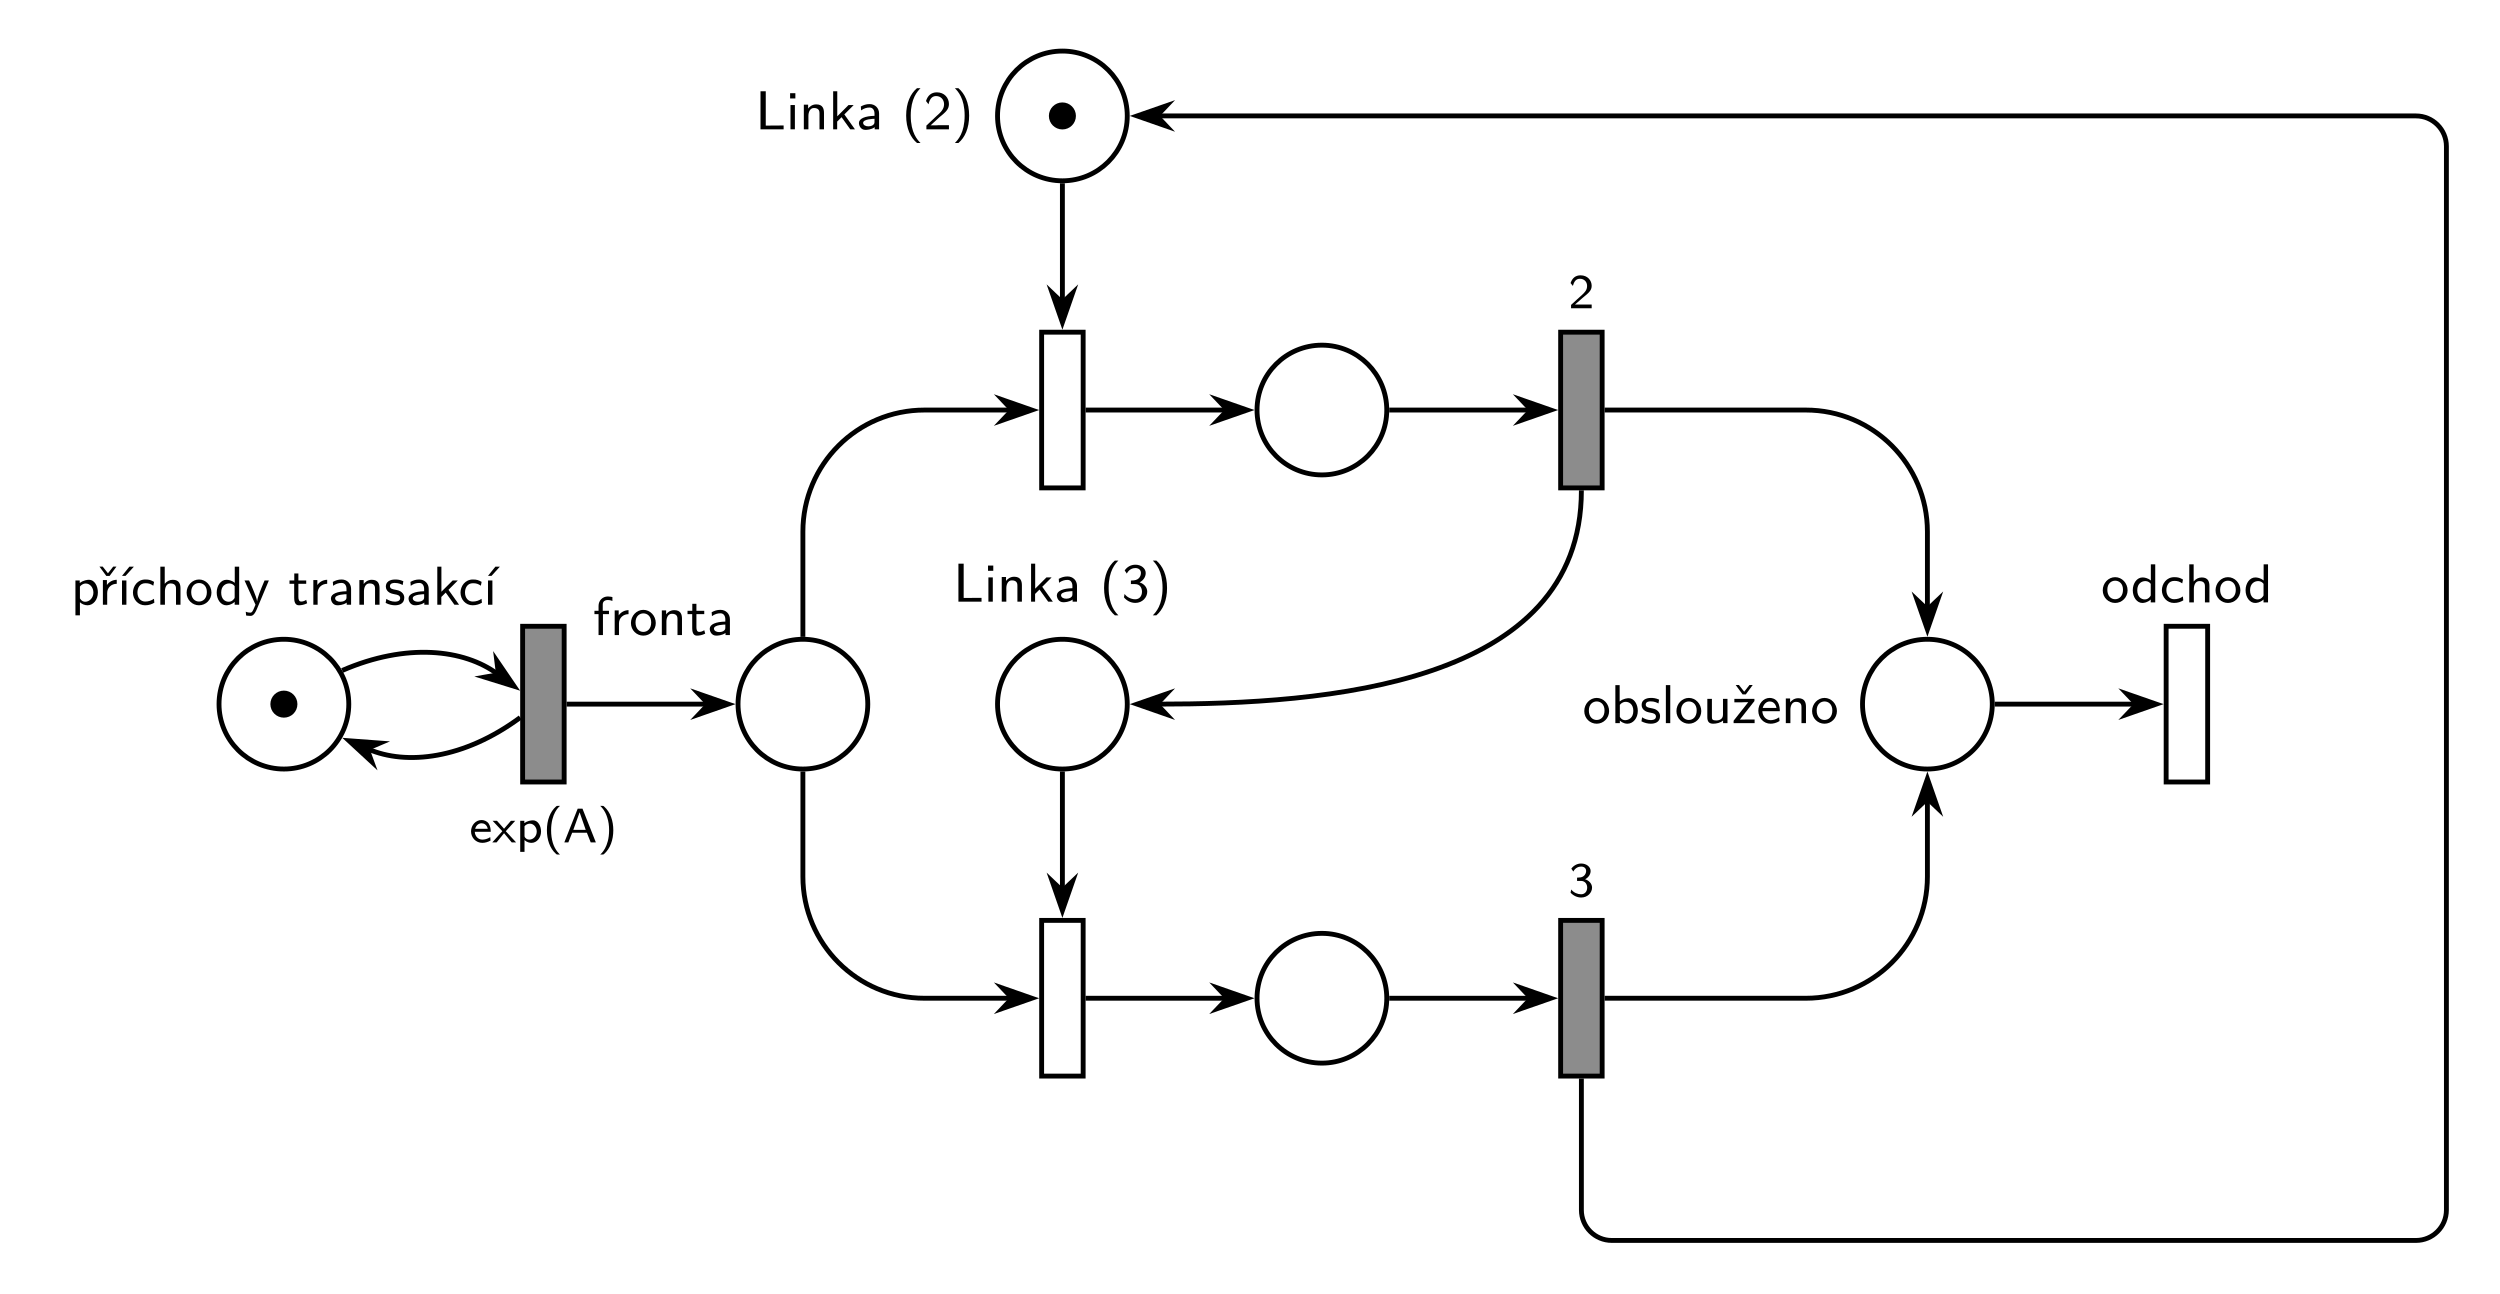
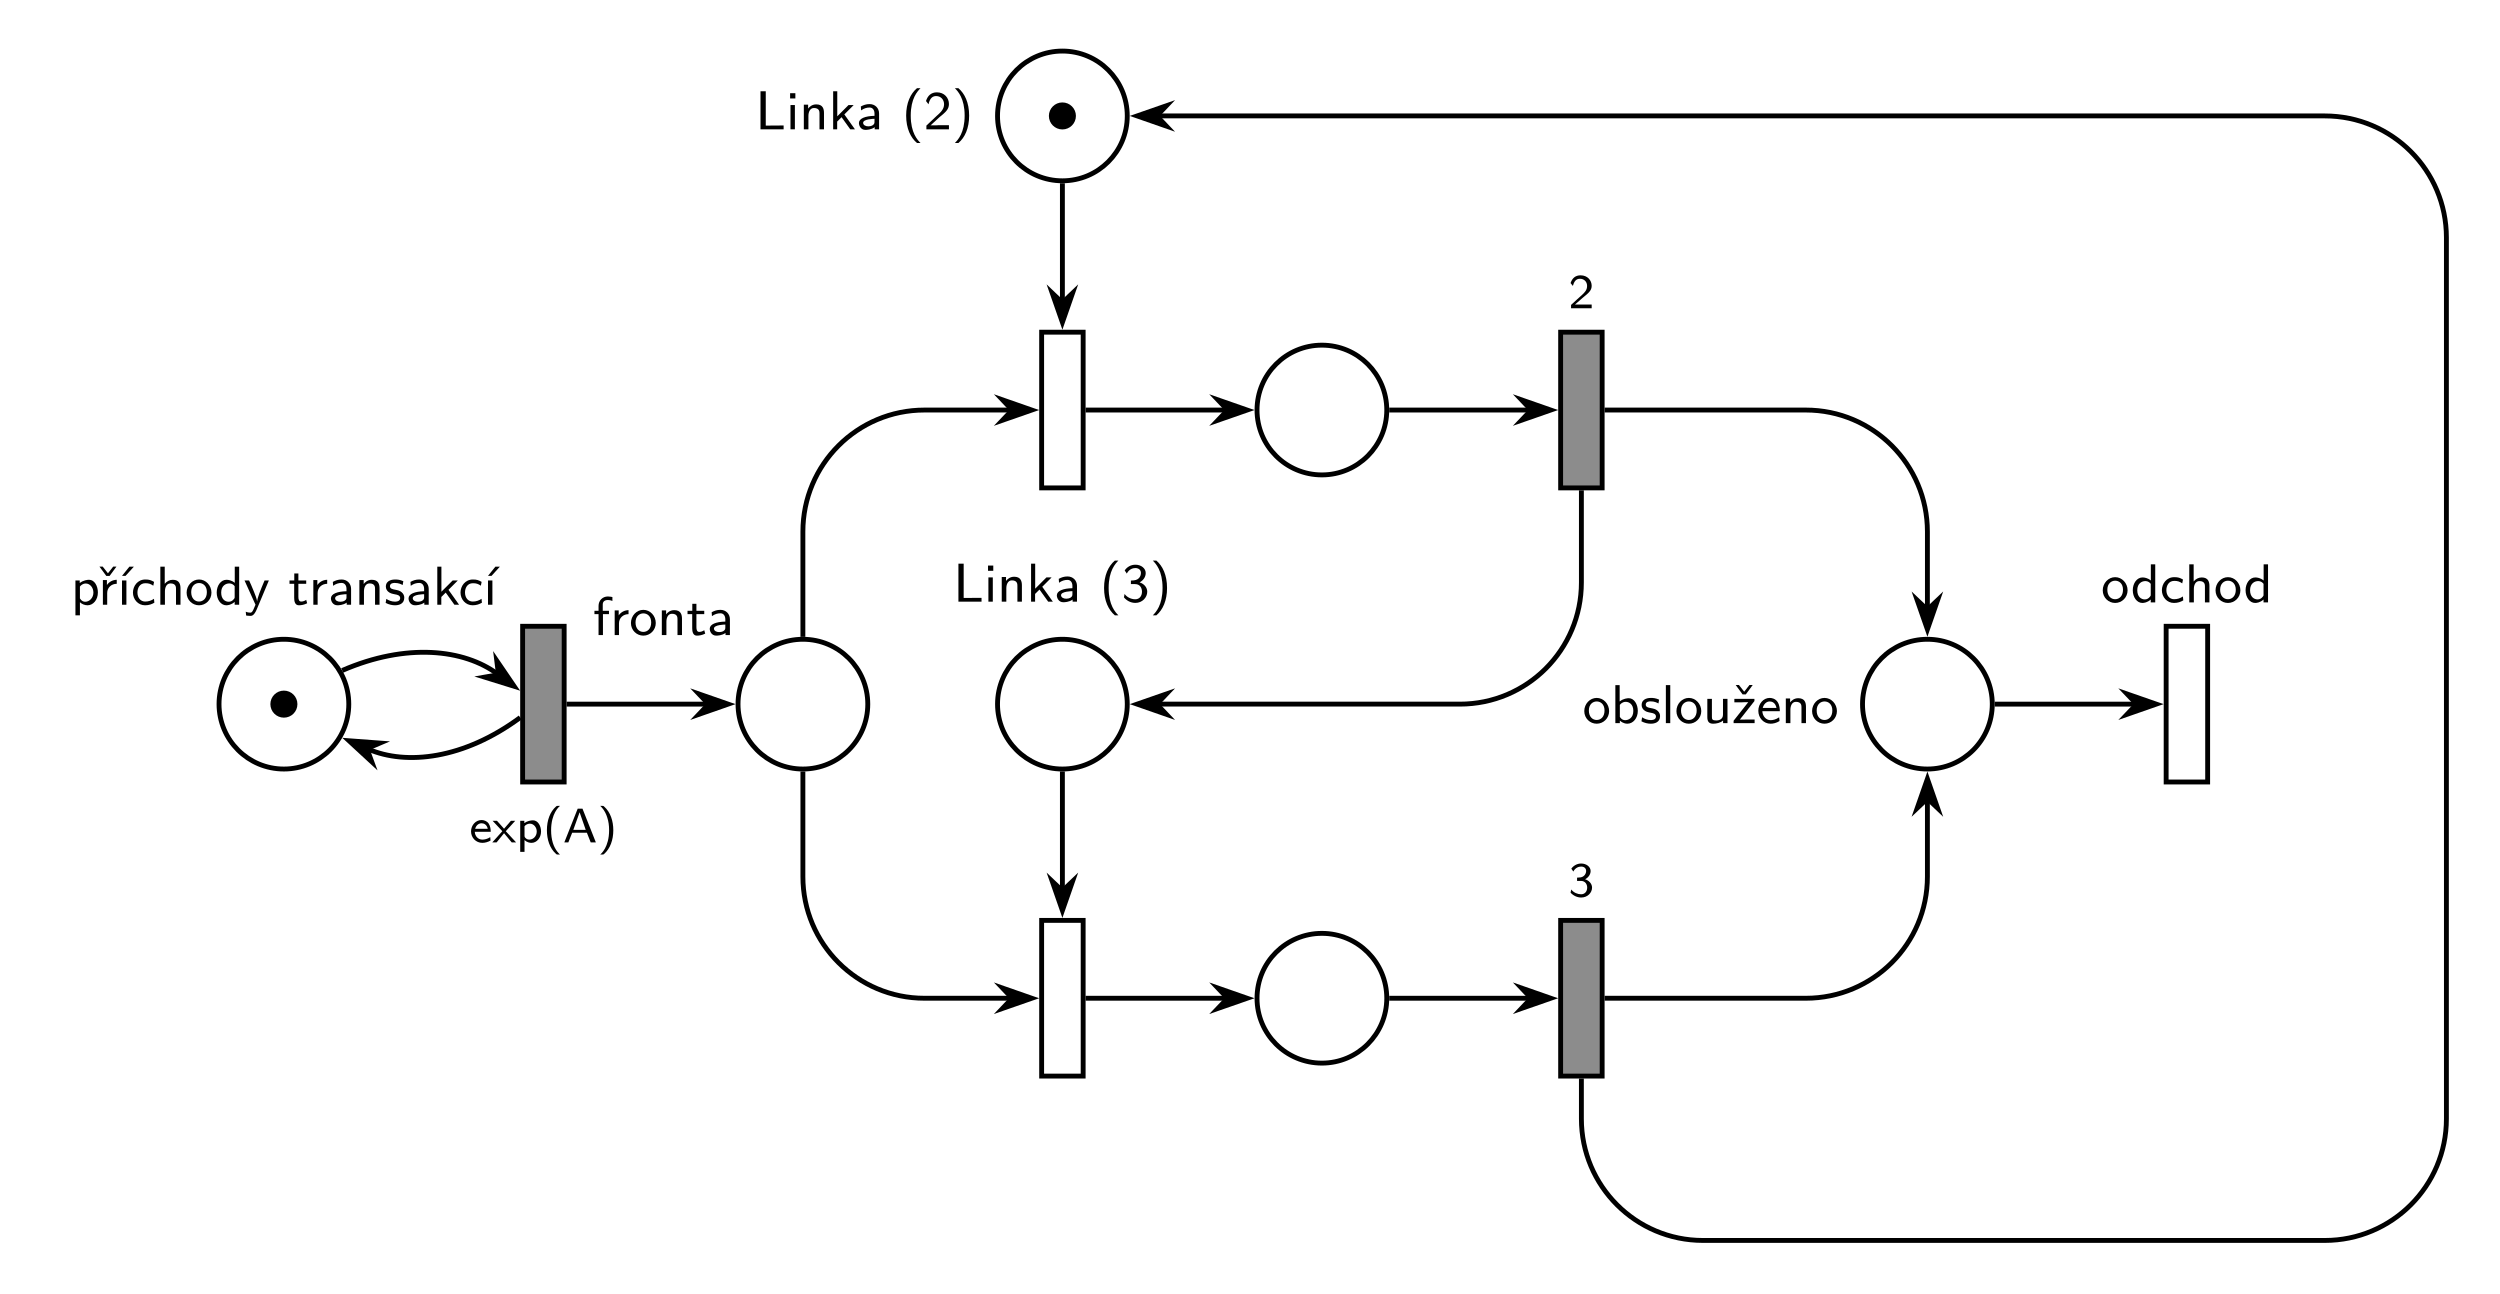
<svg xmlns="http://www.w3.org/2000/svg" xmlns:xlink="http://www.w3.org/1999/xlink" width="408.899pt" height="211.619pt" viewBox="0 0 408.899 211.619">
  <defs>
    <g>
      <g id="glyph-0-0">
        <path d="M 4.422 -2 C 4.422 -3.078 3.859 -4.078 2.984 -4.078 C 2.734 -4.078 2.078 -4.031 1.453 -3.547 L 1.453 -3.969 L 0.75 -3.969 L 0.75 1.734 L 1.484 1.734 L 1.484 -0.406 C 1.812 -0.094 2.266 0.094 2.734 0.094 C 3.641 0.094 4.422 -0.781 4.422 -2 Z M 3.688 -1.984 C 3.688 -1.125 3.047 -0.484 2.359 -0.484 C 2.062 -0.484 1.75 -0.594 1.484 -1.031 L 1.484 -2.969 C 1.609 -3.141 1.938 -3.469 2.438 -3.469 C 3.109 -3.469 3.688 -2.828 3.688 -1.984 Z M 3.688 -1.984 " />
      </g>
      <g id="glyph-0-1">
        <path d="M 3.016 -3.422 L 3.016 -4.078 C 2.359 -4.062 1.766 -3.75 1.406 -3.219 L 1.406 -4.031 L 0.75 -4.031 L 0.75 0 L 1.453 0 L 1.453 -1.906 C 1.453 -2.844 2.188 -3.422 3.016 -3.422 Z M 2.969 -6.234 L 2.438 -6.234 L 1.578 -5.141 L 0.719 -6.234 L 0.188 -6.234 L 1.312 -4.703 L 1.844 -4.703 Z M 2.969 -6.234 " />
      </g>
      <g id="glyph-0-2">
        <path d="M 1.453 0 L 1.453 -3.969 L 0.734 -3.969 L 0.734 0 Z M 2.672 -6.219 L 1.938 -6.219 L 0.734 -4.719 L 1.312 -4.719 Z M 2.672 -6.219 " />
      </g>
      <g id="glyph-0-3">
        <path d="M 3.828 -0.328 L 3.766 -0.969 C 3.344 -0.672 2.859 -0.516 2.328 -0.516 C 1.562 -0.516 1.062 -1.141 1.062 -2 C 1.062 -2.688 1.406 -3.516 2.359 -3.516 C 2.922 -3.516 3.219 -3.406 3.656 -3.109 L 3.781 -3.734 C 3.281 -4.016 3 -4.125 2.359 -4.125 C 1.078 -4.125 0.328 -3.047 0.328 -1.984 C 0.328 -0.875 1.156 0.094 2.312 0.094 C 2.953 0.094 3.422 -0.094 3.828 -0.328 Z M 3.828 -0.328 " />
      </g>
      <g id="glyph-0-4">
        <path d="M 4.016 0 L 4.016 -2.656 C 4.016 -3.328 3.844 -4.078 2.75 -4.078 C 2.25 -4.078 1.766 -3.828 1.438 -3.422 L 1.438 -6.219 L 0.719 -6.219 L 0.719 0 L 1.469 0 L 1.469 -2.188 C 1.469 -2.781 1.703 -3.484 2.375 -3.484 C 3.281 -3.484 3.281 -2.859 3.281 -2.594 L 3.281 0 Z M 4.016 0 " />
      </g>
      <g id="glyph-0-5">
        <path d="M 4.328 -1.969 C 4.328 -3.141 3.422 -4.125 2.297 -4.125 C 1.188 -4.125 0.266 -3.156 0.266 -1.969 C 0.266 -0.781 1.203 0.094 2.297 0.094 C 3.406 0.094 4.328 -0.812 4.328 -1.969 Z M 3.578 -2.062 C 3.578 -1.016 2.953 -0.516 2.297 -0.516 C 1.609 -0.516 1.016 -1.047 1.016 -2.062 C 1.016 -3.109 1.688 -3.547 2.297 -3.547 C 2.938 -3.547 3.578 -3.094 3.578 -2.062 Z M 3.578 -2.062 " />
      </g>
      <g id="glyph-0-6">
        <path d="M 4 0 L 4 -6.219 L 3.281 -6.219 L 3.281 -3.578 C 2.781 -4 2.219 -4.078 1.922 -4.078 C 1.016 -4.078 0.328 -3.141 0.328 -1.984 C 0.328 -0.828 1.016 0.094 1.891 0.094 C 2.156 0.094 2.719 0.031 3.266 -0.469 L 3.266 0 Z M 3.266 -1.266 C 3.266 -1.094 3.266 -1.078 3.156 -0.953 C 2.922 -0.625 2.609 -0.484 2.297 -0.484 C 1.703 -0.484 1.062 -0.906 1.062 -1.984 C 1.062 -3.125 1.828 -3.484 2.391 -3.484 C 2.797 -3.484 3.094 -3.266 3.266 -3.031 Z M 3.266 -1.266 " />
      </g>
      <g id="glyph-0-7">
        <path d="M 4.109 -3.969 L 3.406 -3.969 C 2.719 -2.344 2.234 -1.156 2.188 -0.531 C 2.156 -0.938 1.781 -1.859 1.672 -2.125 C 1.312 -3.031 1.156 -3.344 0.875 -3.969 L 0.125 -3.969 L 1.922 0 L 1.578 0.797 C 1.359 1.297 1.188 1.297 1.062 1.297 C 0.906 1.297 0.594 1.266 0.328 1.141 L 0.391 1.766 C 0.406 1.766 0.75 1.828 1.047 1.828 C 1.297 1.828 1.672 1.828 2.125 0.766 Z M 4.109 -3.969 " />
      </g>
      <g id="glyph-0-8">
        <path d="M 3.062 -0.234 L 2.906 -0.797 C 2.672 -0.625 2.359 -0.516 2.094 -0.516 C 1.734 -0.516 1.625 -0.828 1.625 -1.297 L 1.625 -3.422 L 2.906 -3.422 L 2.906 -3.969 L 1.625 -3.969 L 1.625 -5.109 L 0.953 -5.109 L 0.953 -3.969 L 0.172 -3.969 L 0.172 -3.422 L 0.938 -3.422 L 0.938 -1.125 C 0.938 -0.594 1.047 0.094 1.703 0.094 C 2.094 0.094 2.562 0.016 3.062 -0.234 Z M 3.062 -0.234 " />
      </g>
      <g id="glyph-0-9">
        <path d="M 3.016 -3.422 L 3.016 -4.078 C 2.359 -4.062 1.766 -3.75 1.406 -3.219 L 1.406 -4.031 L 0.75 -4.031 L 0.75 0 L 1.453 0 L 1.453 -1.906 C 1.453 -2.844 2.188 -3.422 3.016 -3.422 Z M 3.016 -3.422 " />
      </g>
      <g id="glyph-0-10">
        <path d="M 3.781 0 L 3.781 -2.594 C 3.781 -3.469 3.125 -4.125 2.234 -4.125 C 1.656 -4.125 1.234 -3.969 0.797 -3.734 L 0.844 -3.094 C 1.297 -3.422 1.734 -3.562 2.234 -3.562 C 2.734 -3.562 3.031 -3.156 3.031 -2.578 L 3.031 -2.203 C 1.5 -2.172 0.484 -1.766 0.484 -1.031 C 0.484 -0.625 0.766 0.094 1.547 0.094 C 1.719 0.094 2.5 0.078 3.062 -0.344 L 3.062 0 Z M 3.031 -1.25 C 3.031 -1.062 3.031 -0.844 2.719 -0.656 C 2.484 -0.516 2.188 -0.484 2.016 -0.484 C 1.562 -0.484 1.172 -0.703 1.172 -1.062 C 1.172 -1.688 2.922 -1.719 3.031 -1.719 Z M 3.031 -1.25 " />
      </g>
      <g id="glyph-0-11">
        <path d="M 4.016 0 L 4.016 -2.656 C 4.016 -3.328 3.844 -4.078 2.75 -4.078 C 2.047 -4.078 1.625 -3.656 1.422 -3.391 L 1.422 -4.031 L 0.719 -4.031 L 0.719 0 L 1.469 0 L 1.469 -2.188 C 1.469 -2.781 1.703 -3.484 2.375 -3.484 C 3.281 -3.484 3.281 -2.859 3.281 -2.594 L 3.281 0 Z M 4.016 0 " />
      </g>
      <g id="glyph-0-12">
        <path d="M 3.312 -1.156 C 3.312 -1.469 3.188 -1.781 2.875 -2.047 C 2.562 -2.312 2.297 -2.359 1.75 -2.469 C 1.422 -2.531 0.969 -2.609 0.969 -3.031 C 0.969 -3.562 1.609 -3.562 1.75 -3.562 C 2.406 -3.562 2.781 -3.359 3.047 -3.219 L 3.156 -3.844 C 2.609 -4.094 2.188 -4.125 1.828 -4.125 C 1.625 -4.125 0.297 -4.125 0.297 -2.953 C 0.297 -2.516 0.562 -2.25 0.656 -2.156 C 1 -1.859 1.234 -1.812 1.844 -1.688 C 2.125 -1.641 2.641 -1.547 2.641 -1.078 C 2.641 -0.5 1.922 -0.5 1.797 -0.5 C 1.266 -0.5 0.766 -0.688 0.375 -0.953 L 0.266 -0.297 C 0.797 -0.016 1.344 0.094 1.797 0.094 C 2.375 0.094 3.312 -0.094 3.312 -1.156 Z M 3.312 -1.156 " />
      </g>
      <g id="glyph-0-13">
        <path d="M 4.328 0 L 2.594 -2.438 L 4.125 -3.969 L 3.281 -3.969 L 1.438 -2.125 L 1.438 -6.219 L 0.766 -6.219 L 0.766 0 L 1.422 0 L 1.422 -1.266 L 2.141 -1.984 L 3.562 0 Z M 4.328 0 " />
      </g>
      <g id="glyph-0-14">
        <path d="M 3.188 -5.578 L 3.188 -6.219 C 3.078 -6.234 2.797 -6.312 2.453 -6.312 C 1.578 -6.312 0.922 -5.656 0.922 -4.766 L 0.922 -3.969 L 0.25 -3.969 L 0.25 -3.422 L 0.922 -3.422 L 0.922 0 L 1.641 0 L 1.641 -3.422 L 2.625 -3.422 L 2.625 -3.969 L 1.609 -3.969 L 1.609 -5.016 C 1.609 -5.656 2.188 -5.734 2.438 -5.734 C 2.531 -5.734 2.812 -5.734 3.188 -5.578 Z M 3.188 -5.578 " />
      </g>
      <g id="glyph-0-15">
        <path d="M 4.625 0 L 4.625 -0.625 L 4.219 -0.625 L 2.047 -0.609 L 1.703 -0.609 L 1.703 -6.219 L 0.844 -6.219 L 0.844 0 Z M 4.625 0 " />
      </g>
      <g id="glyph-0-16">
        <path d="M 1.453 0 L 1.453 -3.969 L 0.734 -3.969 L 0.734 0 Z M 1.531 -5.047 L 1.531 -5.906 L 0.672 -5.906 L 0.672 -5.047 Z M 1.531 -5.047 " />
      </g>
      <g id="glyph-0-17">
        <path d="M 3.062 2.234 C 2.578 1.734 1.469 0.594 1.469 -2.234 C 1.469 -5.078 2.578 -6.219 3.062 -6.719 L 2.484 -6.719 C 1.422 -5.828 0.719 -4.297 0.719 -2.25 C 0.719 -0.109 1.469 1.375 2.484 2.234 Z M 3.062 2.234 " />
      </g>
      <g id="glyph-0-18">
        <path d="M 4.141 0 L 4.141 -0.672 L 2.453 -0.672 C 2.344 -0.672 2.234 -0.656 2.125 -0.656 L 1.141 -0.656 L 2.609 -2 C 3.547 -2.766 4.141 -3.25 4.141 -4.125 C 4.141 -5.141 3.391 -6.047 2.172 -6.047 C 1.234 -6.047 0.656 -5.5 0.391 -4.625 L 0.797 -4.094 C 1.031 -5.141 1.5 -5.438 2.047 -5.438 C 2.844 -5.438 3.344 -4.828 3.344 -4.094 C 3.344 -3.281 2.781 -2.766 2.109 -2.172 L 0.453 -0.609 L 0.453 0 Z M 4.141 0 " />
      </g>
      <g id="glyph-0-19">
        <path d="M 2.844 -2.234 C 2.844 -4.375 2.109 -5.859 1.094 -6.719 L 0.516 -6.719 C 1 -6.219 2.109 -5.078 2.109 -2.25 C 2.109 0.594 1 1.734 0.516 2.234 L 1.094 2.234 C 2.156 1.344 2.844 -0.188 2.844 -2.234 Z M 2.844 -2.234 " />
      </g>
      <g id="glyph-0-20">
        <path d="M 4.203 -1.625 C 4.203 -2.328 3.688 -2.922 2.953 -3.156 C 3.578 -3.484 3.953 -4.062 3.953 -4.688 C 3.953 -5.453 3.203 -6.047 2.281 -6.047 C 1.516 -6.047 0.891 -5.672 0.516 -5.109 L 0.859 -4.594 C 1.25 -5.375 1.938 -5.5 2.266 -5.5 C 2.719 -5.5 3.172 -5.25 3.172 -4.688 C 3.172 -4.344 2.984 -3.578 2.016 -3.484 C 1.844 -3.469 1.703 -3.469 1.531 -3.453 L 1.531 -2.875 L 2.203 -2.875 C 3.078 -2.875 3.344 -2.172 3.344 -1.625 C 3.344 -0.922 2.922 -0.391 2.25 -0.391 C 1.516 -0.391 0.828 -0.781 0.5 -1.266 C 0.422 -0.906 0.422 -0.891 0.391 -0.703 C 0.828 -0.172 1.5 0.203 2.266 0.203 C 3.391 0.203 4.203 -0.688 4.203 -1.625 Z M 4.203 -1.625 " />
      </g>
      <g id="glyph-0-21">
        <path d="M 4.422 -2 C 4.422 -3.078 3.828 -4.078 2.953 -4.078 C 2.719 -4.078 2.062 -4.031 1.453 -3.547 L 1.453 -6.219 L 0.75 -6.219 L 0.75 0 L 1.484 0 L 1.484 -0.422 C 1.609 -0.297 2.062 0.094 2.719 0.094 C 3.656 0.094 4.422 -0.812 4.422 -2 Z M 3.688 -2 C 3.688 -0.844 2.906 -0.484 2.359 -0.484 C 1.797 -0.484 1.531 -0.953 1.484 -1.031 L 1.484 -2.984 C 1.625 -3.172 1.938 -3.484 2.453 -3.484 C 2.984 -3.484 3.688 -3.109 3.688 -2 Z M 3.688 -2 " />
      </g>
      <g id="glyph-0-22">
        <path d="M 1.453 0 L 1.453 -6.219 L 0.734 -6.219 L 0.734 0 Z M 1.453 0 " />
      </g>
      <g id="glyph-0-23">
        <path d="M 4.016 0 L 4.016 -3.969 L 3.281 -3.969 L 3.281 -1.391 C 3.281 -0.672 2.719 -0.438 2.172 -0.438 C 1.531 -0.438 1.469 -0.641 1.469 -1.016 L 1.469 -3.969 L 0.719 -3.969 L 0.719 -0.969 C 0.719 -0.219 1.031 0.094 1.672 0.094 C 2.188 0.094 2.891 -0.047 3.297 -0.438 L 3.297 0 Z M 4.016 0 " />
      </g>
      <g id="glyph-0-24">
        <path d="M 3.703 0 L 3.703 -0.594 L 2.359 -0.594 C 2.25 -0.594 2.141 -0.578 2.031 -0.578 L 1.281 -0.578 L 3.672 -3.609 L 3.672 -3.969 L 0.391 -3.969 L 0.391 -3.406 L 1.641 -3.406 C 1.75 -3.406 1.859 -3.422 1.969 -3.422 L 2.656 -3.422 L 0.266 -0.391 L 0.266 0 Z M 3.391 -6.234 L 2.859 -6.234 L 2 -5.141 L 1.141 -6.234 L 0.609 -6.234 L 1.734 -4.703 L 2.266 -4.703 Z M 3.391 -6.234 " />
      </g>
      <g id="glyph-0-25">
        <path d="M 3.828 -1.953 C 3.828 -2.234 3.812 -2.922 3.469 -3.453 C 3.094 -4.016 2.516 -4.125 2.172 -4.125 C 1.141 -4.125 0.312 -3.172 0.312 -2.016 C 0.312 -0.844 1.188 0.094 2.312 0.094 C 2.734 0.094 3.266 -0.016 3.781 -0.344 L 3.719 -0.953 C 3.156 -0.562 2.625 -0.484 2.312 -0.484 C 1.578 -0.484 1 -1.141 0.969 -1.953 Z M 3.281 -2.484 L 1.031 -2.484 C 1.172 -3.062 1.609 -3.547 2.172 -3.547 C 2.5 -3.547 3.109 -3.391 3.281 -2.484 Z M 3.281 -2.484 " />
      </g>
      <g id="glyph-1-0">
        <path d="M 3.5 -1.734 C 3.5 -2.109 3.453 -2.641 3.156 -3.094 C 2.859 -3.5 2.391 -3.656 2 -3.656 C 1.031 -3.656 0.281 -2.797 0.281 -1.797 C 0.281 -0.766 1.078 0.078 2.125 0.078 C 2.578 0.078 3.062 -0.062 3.469 -0.297 L 3.422 -0.859 C 2.969 -0.547 2.469 -0.453 2.125 -0.453 C 1.438 -0.453 0.922 -1.016 0.891 -1.734 Z M 3.016 -2.219 L 0.953 -2.219 C 1.125 -2.859 1.594 -3.125 2 -3.125 C 2.344 -3.125 2.859 -2.953 3.016 -2.219 Z M 3.016 -2.219 " />
      </g>
      <g id="glyph-1-1">
        <path d="M 3.891 0 L 2.203 -1.828 L 3.75 -3.531 L 3.047 -3.531 L 1.922 -2.234 L 0.766 -3.531 L 0.047 -3.531 L 1.641 -1.828 L 0 0 L 0.703 0 L 1.922 -1.5 L 3.172 0 Z M 3.891 0 " />
      </g>
      <g id="glyph-1-2">
        <path d="M 4.078 -1.781 C 4.078 -2.734 3.547 -3.609 2.766 -3.609 C 2.406 -3.609 1.812 -3.5 1.344 -3.156 L 1.344 -3.531 L 0.672 -3.531 L 0.672 1.547 L 1.375 1.547 L 1.375 -0.375 C 1.797 0.016 2.25 0.078 2.516 0.078 C 3.359 0.078 4.078 -0.719 4.078 -1.781 Z M 3.375 -1.781 C 3.375 -0.984 2.781 -0.453 2.156 -0.453 C 2.047 -0.453 1.844 -0.469 1.641 -0.625 C 1.406 -0.812 1.375 -0.938 1.375 -1.078 L 1.375 -2.641 C 1.547 -2.859 1.859 -3.062 2.25 -3.062 C 2.875 -3.062 3.375 -2.469 3.375 -1.781 Z M 3.375 -1.781 " />
      </g>
      <g id="glyph-1-3">
        <path d="M 2.812 1.984 C 2.781 1.969 2.016 1.312 1.641 0.078 C 1.453 -0.547 1.359 -1.203 1.359 -1.984 C 1.359 -4.734 2.641 -5.828 2.812 -5.969 L 2.422 -5.969 C 2.297 -5.969 2.281 -5.969 2.172 -5.875 C 1.172 -5 0.672 -3.594 0.672 -1.984 C 0.672 -0.484 1.125 0.969 2.172 1.891 C 2.281 1.984 2.297 1.984 2.422 1.984 Z M 2.812 1.984 " />
      </g>
      <g id="glyph-1-4">
        <path d="M 5.391 0 L 3.203 -5.516 L 2.422 -5.516 L 0.234 0 L 0.891 0 L 1.516 -1.578 L 3.922 -1.578 L 4.547 0 Z M 3.734 -2.047 L 1.703 -2.047 L 2.734 -4.922 Z M 3.734 -2.047 " />
      </g>
      <g id="glyph-1-5">
        <path d="M 2.609 -1.984 C 2.609 -3.484 2.156 -4.938 1.109 -5.859 C 1 -5.969 0.984 -5.969 0.844 -5.969 L 0.469 -5.969 C 0.5 -5.953 1.266 -5.281 1.625 -4.047 C 1.828 -3.422 1.922 -2.781 1.922 -1.984 C 1.922 0.766 0.625 1.859 0.469 1.984 L 0.844 1.984 C 0.984 1.984 1 1.984 1.094 1.906 C 2.094 1.031 2.609 -0.391 2.609 -1.984 Z M 2.609 -1.984 " />
      </g>
      <g id="glyph-1-6">
        <path d="M 3.797 0 L 3.797 -0.609 L 2.25 -0.609 C 2.156 -0.609 2.062 -0.609 1.969 -0.609 L 1.062 -0.609 L 2.297 -1.688 C 2.438 -1.828 2.828 -2.109 2.969 -2.25 C 3.328 -2.562 3.797 -2.969 3.797 -3.672 C 3.797 -4.562 3.125 -5.391 1.984 -5.391 C 1.141 -5.391 0.625 -4.938 0.344 -4.125 L 0.719 -3.656 C 0.906 -4.312 1.188 -4.828 1.875 -4.828 C 2.547 -4.828 3.047 -4.359 3.047 -3.656 C 3.047 -2.984 2.672 -2.609 2.188 -2.156 C 2.031 -2 1.594 -1.641 1.438 -1.484 C 1.203 -1.281 0.656 -0.75 0.422 -0.547 L 0.422 0 Z M 3.797 0 " />
      </g>
      <g id="glyph-1-7">
        <path d="M 3.859 -1.453 C 3.859 -2.094 3.344 -2.625 2.719 -2.812 C 3.312 -3.125 3.625 -3.656 3.625 -4.172 C 3.625 -4.844 2.938 -5.391 2.078 -5.391 C 1.391 -5.391 0.797 -5.016 0.469 -4.547 L 0.797 -4.078 C 1.125 -4.719 1.688 -4.891 2.078 -4.891 C 2.547 -4.891 2.891 -4.625 2.891 -4.172 C 2.891 -3.75 2.609 -3.234 2 -3.125 C 1.969 -3.125 1.938 -3.125 1.406 -3.078 L 1.406 -2.547 L 2.031 -2.547 C 2.781 -2.547 3.062 -1.953 3.062 -1.453 C 3.062 -0.828 2.688 -0.359 2.062 -0.359 C 1.5 -0.359 0.844 -0.625 0.453 -1.141 L 0.344 -0.625 C 0.812 -0.109 1.453 0.172 2.078 0.172 C 3.125 0.172 3.859 -0.609 3.859 -1.453 Z M 3.859 -1.453 " />
      </g>
    </g>
    <clipPath id="clip-0">
      <path clip-rule="nonzero" d="M 0.316 0 L 408.48 0 L 408.48 211.238 L 0.316 211.238 Z M 0.316 0 " />
    </clipPath>
    <clipPath id="clip-1">
      <path clip-rule="nonzero" d="M 178 7 L 408.48 7 L 408.48 211.238 L 178 211.238 Z M 178 7 " />
    </clipPath>
  </defs>
  <g clip-path="url(#clip-0)">
    <path fill-rule="nonzero" fill="rgb(100%, 100%, 100%)" fill-opacity="1" d="M 0.316 211.238 L 0.316 0 L 408.484 0 L 408.484 211.238 Z M 0.316 211.238 " />
  </g>
  <path fill="none" stroke-width="0.797" stroke-linecap="butt" stroke-linejoin="miter" stroke="rgb(0%, 0%, 0%)" stroke-opacity="1" stroke-miterlimit="10" d="M 10.632 0.001 C 10.632 5.871 5.87 10.629 -0 10.629 C -5.87 10.629 -10.629 5.871 -10.629 0.001 C -10.629 -5.869 -5.87 -10.632 -0 -10.632 C 5.87 -10.632 10.632 -5.869 10.632 0.001 Z M 10.632 0.001 " transform="matrix(0.998203, 0, 0, -0.998203, 46.43399, 115.1686)" />
  <path fill-rule="nonzero" fill="rgb(0%, 0%, 0%)" fill-opacity="1" d="M 48.645 115.168 C 48.645 113.949 47.656 112.957 46.434 112.957 C 45.215 112.957 44.223 113.949 44.223 115.168 C 44.223 116.391 45.215 117.379 46.434 117.379 C 47.656 117.379 48.645 116.391 48.645 115.168 Z M 48.645 115.168 " />
  <g fill="rgb(0%, 0%, 0%)" fill-opacity="1">
    <use xlink:href="#glyph-0-0" x="11.588" y="98.907" />
  </g>
  <g fill="rgb(0%, 0%, 0%)" fill-opacity="1">
    <use xlink:href="#glyph-0-1" x="16.079" y="98.907" />
    <use xlink:href="#glyph-0-2" x="19.221" y="98.907" />
    <use xlink:href="#glyph-0-3" x="21.418" y="98.907" />
    <use xlink:href="#glyph-0-4" x="25.506" y="98.907" />
    <use xlink:href="#glyph-0-5" x="30.257" y="98.907" />
  </g>
  <g fill="rgb(0%, 0%, 0%)" fill-opacity="1">
    <use xlink:href="#glyph-0-6" x="35.116" y="98.907" />
    <use xlink:href="#glyph-0-7" x="39.867" y="98.907" />
  </g>
  <g fill="rgb(0%, 0%, 0%)" fill-opacity="1">
    <use xlink:href="#glyph-0-8" x="47.178" y="98.907" />
    <use xlink:href="#glyph-0-9" x="50.499" y="98.907" />
    <use xlink:href="#glyph-0-10" x="53.642" y="98.907" />
    <use xlink:href="#glyph-0-11" x="58.061" y="98.907" />
    <use xlink:href="#glyph-0-12" x="62.812" y="98.907" />
    <use xlink:href="#glyph-0-10" x="66.338" y="98.907" />
    <use xlink:href="#glyph-0-13" x="70.758" y="98.907" />
  </g>
  <g fill="rgb(0%, 0%, 0%)" fill-opacity="1">
    <use xlink:href="#glyph-0-3" x="74.994" y="98.907" />
    <use xlink:href="#glyph-0-2" x="79.083" y="98.907" />
  </g>
  <path fill="none" stroke-width="0.797" stroke-linecap="butt" stroke-linejoin="miter" stroke="rgb(0%, 0%, 0%)" stroke-opacity="1" stroke-miterlimit="10" d="M 95.672 0.001 C 95.672 5.871 90.913 10.629 85.039 10.629 C 79.169 10.629 74.411 5.871 74.411 0.001 C 74.411 -5.869 79.169 -10.632 85.039 -10.632 C 90.913 -10.632 95.672 -5.869 95.672 0.001 Z M 95.672 0.001 " transform="matrix(0.998203, 0, 0, -0.998203, 46.43399, 115.1686)" />
  <g fill="rgb(0%, 0%, 0%)" fill-opacity="1">
    <use xlink:href="#glyph-0-14" x="96.977" y="103.871" />
    <use xlink:href="#glyph-0-9" x="99.787" y="103.871" />
    <use xlink:href="#glyph-0-5" x="102.93" y="103.871" />
    <use xlink:href="#glyph-0-11" x="107.529" y="103.871" />
    <use xlink:href="#glyph-0-8" x="112.28" y="103.871" />
    <use xlink:href="#glyph-0-10" x="115.602" y="103.871" />
  </g>
  <path fill="none" stroke-width="0.797" stroke-linecap="butt" stroke-linejoin="miter" stroke="rgb(0%, 0%, 0%)" stroke-opacity="1" stroke-miterlimit="10" d="M 138.189 96.381 C 138.189 102.251 133.431 107.009 127.561 107.009 C 121.691 107.009 116.932 102.251 116.932 96.381 C 116.932 90.507 121.691 85.749 127.561 85.749 C 133.431 85.749 138.189 90.507 138.189 96.381 Z M 138.189 96.381 " transform="matrix(0.998203, 0, 0, -0.998203, 46.43399, 115.1686)" />
  <path fill-rule="nonzero" fill="rgb(0%, 0%, 0%)" fill-opacity="1" d="M 175.977 18.961 C 175.977 17.742 174.984 16.754 173.766 16.754 C 172.543 16.754 171.555 17.742 171.555 18.961 C 171.555 20.184 172.543 21.172 173.766 21.172 C 174.984 21.172 175.977 20.184 175.977 18.961 Z M 175.977 18.961 " />
  <g fill="rgb(0%, 0%, 0%)" fill-opacity="1">
    <use xlink:href="#glyph-0-15" x="123.544" y="21.15" />
    <use xlink:href="#glyph-0-16" x="128.558" y="21.15" />
    <use xlink:href="#glyph-0-11" x="130.755" y="21.15" />
    <use xlink:href="#glyph-0-13" x="135.505" y="21.15" />
    <use xlink:href="#glyph-0-10" x="140.001" y="21.15" />
  </g>
  <g fill="rgb(0%, 0%, 0%)" fill-opacity="1">
    <use xlink:href="#glyph-0-17" x="147.491" y="21.15" />
    <use xlink:href="#glyph-0-18" x="151.068" y="21.15" />
    <use xlink:href="#glyph-0-19" x="155.668" y="21.15" />
  </g>
  <path fill="none" stroke-width="0.797" stroke-linecap="butt" stroke-linejoin="miter" stroke="rgb(0%, 0%, 0%)" stroke-opacity="1" stroke-miterlimit="10" d="M 138.189 0.001 C 138.189 5.871 133.431 10.629 127.561 10.629 C 121.691 10.629 116.932 5.871 116.932 0.001 C 116.932 -5.869 121.691 -10.632 127.561 -10.632 C 133.431 -10.632 138.189 -5.869 138.189 0.001 Z M 138.189 0.001 " transform="matrix(0.998203, 0, 0, -0.998203, 46.43399, 115.1686)" />
  <g fill="rgb(0%, 0%, 0%)" fill-opacity="1">
    <use xlink:href="#glyph-0-15" x="155.915" y="98.409" />
    <use xlink:href="#glyph-0-16" x="160.929" y="98.409" />
    <use xlink:href="#glyph-0-11" x="163.125" y="98.409" />
    <use xlink:href="#glyph-0-13" x="167.876" y="98.409" />
    <use xlink:href="#glyph-0-10" x="172.372" y="98.409" />
  </g>
  <g fill="rgb(0%, 0%, 0%)" fill-opacity="1">
    <use xlink:href="#glyph-0-17" x="179.861" y="98.409" />
    <use xlink:href="#glyph-0-20" x="183.439" y="98.409" />
    <use xlink:href="#glyph-0-19" x="188.038" y="98.409" />
  </g>
  <path fill="none" stroke-width="0.797" stroke-linecap="butt" stroke-linejoin="miter" stroke="rgb(0%, 0%, 0%)" stroke-opacity="1" stroke-miterlimit="10" d="M 180.711 48.189 C 180.711 54.059 175.953 58.821 170.083 58.821 C 164.209 58.821 159.45 54.059 159.45 48.189 C 159.45 42.319 164.209 37.56 170.083 37.56 C 175.953 37.56 180.711 42.319 180.711 48.189 Z M 180.711 48.189 " transform="matrix(0.998203, 0, 0, -0.998203, 46.43399, 115.1686)" />
  <path fill="none" stroke-width="0.797" stroke-linecap="butt" stroke-linejoin="miter" stroke="rgb(0%, 0%, 0%)" stroke-opacity="1" stroke-miterlimit="10" d="M 180.711 -48.191 C 180.711 -42.318 175.953 -37.559 170.083 -37.559 C 164.209 -37.559 159.45 -42.318 159.45 -48.191 C 159.45 -54.061 164.209 -58.82 170.083 -58.82 C 175.953 -58.82 180.711 -54.061 180.711 -48.191 Z M 180.711 -48.191 " transform="matrix(0.998203, 0, 0, -0.998203, 46.43399, 115.1686)" />
  <path fill="none" stroke-width="0.797" stroke-linecap="butt" stroke-linejoin="miter" stroke="rgb(0%, 0%, 0%)" stroke-opacity="1" stroke-miterlimit="10" d="M 279.925 0.001 C 279.925 5.871 275.166 10.629 269.296 10.629 C 263.422 10.629 258.664 5.871 258.664 0.001 C 258.664 -5.869 263.422 -10.632 269.296 -10.632 C 275.166 -10.632 279.925 -5.869 279.925 0.001 Z M 279.925 0.001 " transform="matrix(0.998203, 0, 0, -0.998203, 46.43399, 115.1686)" />
  <g fill="rgb(0%, 0%, 0%)" fill-opacity="1">
    <use xlink:href="#glyph-0-5" x="258.858" y="118.276" />
    <use xlink:href="#glyph-0-21" x="263.457" y="118.276" />
    <use xlink:href="#glyph-0-12" x="268.208" y="118.276" />
    <use xlink:href="#glyph-0-22" x="271.734" y="118.276" />
    <use xlink:href="#glyph-0-5" x="273.931" y="118.276" />
    <use xlink:href="#glyph-0-23" x="278.53" y="118.276" />
    <use xlink:href="#glyph-0-24" x="283.281" y="118.276" />
    <use xlink:href="#glyph-0-25" x="287.279" y="118.276" />
    <use xlink:href="#glyph-0-11" x="291.368" y="118.276" />
    <use xlink:href="#glyph-0-5" x="296.118" y="118.276" />
  </g>
  <path fill-rule="nonzero" fill="rgb(54.999%, 54.999%, 54.999%)" fill-opacity="1" stroke-width="0.797" stroke-linecap="butt" stroke-linejoin="miter" stroke="rgb(0%, 0%, 0%)" stroke-opacity="1" stroke-miterlimit="10" d="M 39.117 -12.757 L 45.922 -12.757 L 45.922 12.758 L 39.117 12.758 Z M 39.117 -12.757 " transform="matrix(0.998203, 0, 0, -0.998203, 46.43399, 115.1686)" />
  <g fill="rgb(0%, 0%, 0%)" fill-opacity="1">
    <use xlink:href="#glyph-1-0" x="76.763" y="137.78" />
    <use xlink:href="#glyph-1-1" x="80.52" y="137.78" />
    <use xlink:href="#glyph-1-2" x="84.415" y="137.78" />
    <use xlink:href="#glyph-1-3" x="88.78" y="137.78" />
    <use xlink:href="#glyph-1-4" x="92.067" y="137.78" />
    <use xlink:href="#glyph-1-5" x="97.703" y="137.78" />
  </g>
  <path fill-rule="nonzero" fill="rgb(100%, 100%, 100%)" fill-opacity="1" stroke-width="0.797" stroke-linecap="butt" stroke-linejoin="miter" stroke="rgb(0%, 0%, 0%)" stroke-opacity="1" stroke-miterlimit="10" d="M 124.16 35.432 L 130.962 35.432 L 130.962 60.946 L 124.16 60.946 Z M 124.16 35.432 " transform="matrix(0.998203, 0, 0, -0.998203, 46.43399, 115.1686)" />
  <path fill-rule="nonzero" fill="rgb(54.999%, 54.999%, 54.999%)" fill-opacity="1" stroke-width="0.797" stroke-linecap="butt" stroke-linejoin="miter" stroke="rgb(0%, 0%, 0%)" stroke-opacity="1" stroke-miterlimit="10" d="M 209.2 35.432 L 216.001 35.432 L 216.001 60.946 L 209.2 60.946 Z M 209.2 35.432 " transform="matrix(0.998203, 0, 0, -0.998203, 46.43399, 115.1686)" />
  <g fill="rgb(0%, 0%, 0%)" fill-opacity="1">
    <use xlink:href="#glyph-1-6" x="256.537" y="50.422" />
  </g>
  <path fill-rule="nonzero" fill="rgb(100%, 100%, 100%)" fill-opacity="1" stroke-width="0.797" stroke-linecap="butt" stroke-linejoin="miter" stroke="rgb(0%, 0%, 0%)" stroke-opacity="1" stroke-miterlimit="10" d="M 124.16 -60.945 L 130.962 -60.945 L 130.962 -35.434 L 124.16 -35.434 Z M 124.16 -60.945 " transform="matrix(0.998203, 0, 0, -0.998203, 46.43399, 115.1686)" />
  <path fill-rule="nonzero" fill="rgb(54.999%, 54.999%, 54.999%)" fill-opacity="1" stroke-width="0.797" stroke-linecap="butt" stroke-linejoin="miter" stroke="rgb(0%, 0%, 0%)" stroke-opacity="1" stroke-miterlimit="10" d="M 209.2 -60.945 L 216.001 -60.945 L 216.001 -35.434 L 209.2 -35.434 Z M 209.2 -60.945 " transform="matrix(0.998203, 0, 0, -0.998203, 46.43399, 115.1686)" />
  <g fill="rgb(0%, 0%, 0%)" fill-opacity="1">
    <use xlink:href="#glyph-1-7" x="256.537" y="146.627" />
  </g>
  <path fill-rule="nonzero" fill="rgb(100%, 100%, 100%)" fill-opacity="1" stroke-width="0.797" stroke-linecap="butt" stroke-linejoin="miter" stroke="rgb(0%, 0%, 0%)" stroke-opacity="1" stroke-miterlimit="10" d="M 308.413 -12.757 L 315.215 -12.757 L 315.215 12.758 L 308.413 12.758 Z M 308.413 -12.757 " transform="matrix(0.998203, 0, 0, -0.998203, 46.43399, 115.1686)" />
  <g fill="rgb(0%, 0%, 0%)" fill-opacity="1">
    <use xlink:href="#glyph-0-5" x="343.659" y="98.525" />
  </g>
  <g fill="rgb(0%, 0%, 0%)" fill-opacity="1">
    <use xlink:href="#glyph-0-6" x="348.509" y="98.525" />
  </g>
  <g fill="rgb(0%, 0%, 0%)" fill-opacity="1">
    <use xlink:href="#glyph-0-3" x="353.269" y="98.525" />
    <use xlink:href="#glyph-0-4" x="357.357" y="98.525" />
    <use xlink:href="#glyph-0-5" x="362.108" y="98.525" />
  </g>
  <g fill="rgb(0%, 0%, 0%)" fill-opacity="1">
    <use xlink:href="#glyph-0-6" x="366.958" y="98.525" />
  </g>
  <path fill="none" stroke-width="0.797" stroke-linecap="butt" stroke-linejoin="miter" stroke="rgb(0%, 0%, 0%)" stroke-opacity="1" stroke-miterlimit="10" d="M 9.552 5.514 C 20.063 10.085 29.506 9.013 35 4.947 " transform="matrix(0.998203, 0, 0, -0.998203, 46.43399, 115.1686)" />
  <path fill-rule="nonzero" fill="rgb(0%, 0%, 0%)" fill-opacity="1" stroke-width="0.797" stroke-linecap="butt" stroke-linejoin="miter" stroke="rgb(0%, 0%, 0%)" stroke-opacity="1" stroke-miterlimit="10" d="M 6.15 0 L 1.355 1.672 L 2.943 -0.001 L 1.356 -1.672 Z M 6.15 0 " transform="matrix(0.802465, 0.593611, 0.593611, -0.802465, 79.1702, 108.6037)" />
  <path fill="none" stroke-width="0.797" stroke-linecap="butt" stroke-linejoin="miter" stroke="rgb(0%, 0%, 0%)" stroke-opacity="1" stroke-miterlimit="10" d="M 38.722 -2.195 C 29.506 -9.012 20.063 -10.088 13.794 -7.36 " transform="matrix(0.998203, 0, 0, -0.998203, 46.43399, 115.1686)" />
  <path fill-rule="nonzero" fill="rgb(0%, 0%, 0%)" fill-opacity="1" stroke-width="0.797" stroke-linecap="butt" stroke-linejoin="miter" stroke="rgb(0%, 0%, 0%)" stroke-opacity="1" stroke-miterlimit="10" d="M 6.153 -0.001 L 1.354 1.671 L 2.943 0.002 L 1.358 -1.673 Z M 6.153 -0.001 " transform="matrix(-0.915312, -0.398133, -0.398133, 0.915312, 62.71368, 123.6073)" />
  <path fill="none" stroke-width="0.797" stroke-linecap="butt" stroke-linejoin="miter" stroke="rgb(0%, 0%, 0%)" stroke-opacity="1" stroke-miterlimit="10" d="M 46.321 0.001 L 69.386 0.001 " transform="matrix(0.998203, 0, 0, -0.998203, 46.43399, 115.1686)" />
  <path fill-rule="nonzero" fill="rgb(0%, 0%, 0%)" fill-opacity="1" stroke-width="0.797" stroke-linecap="butt" stroke-linejoin="miter" stroke="rgb(0%, 0%, 0%)" stroke-opacity="1" stroke-miterlimit="10" d="M 6.153 0.001 L 1.355 1.672 L 2.94 0.001 L 1.355 -1.674 Z M 6.153 0.001 " transform="matrix(0.998203, 0, 0, -0.998203, 112.9559, 115.1686)" />
  <path fill="none" stroke-width="0.797" stroke-linecap="butt" stroke-linejoin="miter" stroke="rgb(0%, 0%, 0%)" stroke-opacity="1" stroke-miterlimit="10" d="M 85.039 11.028 L 85.039 28.262 C 85.039 39.27 93.961 48.189 104.966 48.189 L 119.132 48.189 " transform="matrix(0.998203, 0, 0, -0.998203, 46.43399, 115.1686)" />
  <path fill-rule="nonzero" fill="rgb(0%, 0%, 0%)" fill-opacity="1" stroke-width="0.797" stroke-linecap="butt" stroke-linejoin="miter" stroke="rgb(0%, 0%, 0%)" stroke-opacity="1" stroke-miterlimit="10" d="M 6.154 -0.001 L 1.356 1.674 L 2.941 -0.001 L 1.356 -1.672 Z M 6.154 -0.001 " transform="matrix(0.998203, 0, 0, -0.998203, 162.6152, 67.06578)" />
  <path fill="none" stroke-width="0.797" stroke-linecap="butt" stroke-linejoin="miter" stroke="rgb(0%, 0%, 0%)" stroke-opacity="1" stroke-miterlimit="10" d="M 131.361 48.189 L 154.426 48.189 " transform="matrix(0.998203, 0, 0, -0.998203, 46.43399, 115.1686)" />
  <path fill-rule="nonzero" fill="rgb(0%, 0%, 0%)" fill-opacity="1" stroke-width="0.797" stroke-linecap="butt" stroke-linejoin="miter" stroke="rgb(0%, 0%, 0%)" stroke-opacity="1" stroke-miterlimit="10" d="M 6.152 -0.001 L 1.354 1.674 L 2.943 -0.001 L 1.354 -1.672 Z M 6.152 -0.001 " transform="matrix(0.998203, 0, 0, -0.998203, 197.8435, 67.06578)" />
  <path fill="none" stroke-width="0.797" stroke-linecap="butt" stroke-linejoin="miter" stroke="rgb(0%, 0%, 0%)" stroke-opacity="1" stroke-miterlimit="10" d="M 181.11 48.189 L 204.175 48.189 " transform="matrix(0.998203, 0, 0, -0.998203, 46.43399, 115.1686)" />
  <path fill-rule="nonzero" fill="rgb(0%, 0%, 0%)" fill-opacity="1" stroke-width="0.797" stroke-linecap="butt" stroke-linejoin="miter" stroke="rgb(0%, 0%, 0%)" stroke-opacity="1" stroke-miterlimit="10" d="M 6.153 -0.001 L 1.355 1.674 L 2.94 -0.001 L 1.355 -1.672 Z M 6.153 -0.001 " transform="matrix(0.998203, 0, 0, -0.998203, 247.5028, 67.06578)" />
  <path fill="none" stroke-width="0.797" stroke-linecap="butt" stroke-linejoin="miter" stroke="rgb(0%, 0%, 0%)" stroke-opacity="1" stroke-miterlimit="10" d="M 127.561 85.349 L 127.561 65.971 " transform="matrix(0.998203, 0, 0, -0.998203, 46.43399, 115.1686)" />
  <path fill-rule="nonzero" fill="rgb(0%, 0%, 0%)" fill-opacity="1" stroke-width="0.797" stroke-linecap="butt" stroke-linejoin="miter" stroke="rgb(0%, 0%, 0%)" stroke-opacity="1" stroke-miterlimit="10" d="M 6.152 0 L 1.354 1.671 L 2.943 0 L 1.354 -1.671 Z M 6.152 0 " transform="matrix(0, 0.998203, 0.998203, 0, 173.7654, 46.57792)" />
  <path fill="none" stroke-width="0.797" stroke-linecap="butt" stroke-linejoin="miter" stroke="rgb(0%, 0%, 0%)" stroke-opacity="1" stroke-miterlimit="10" d="M 85.039 -11.027 L 85.039 -28.265 C 85.039 -39.269 93.961 -48.191 104.966 -48.191 L 119.132 -48.191 " transform="matrix(0.998203, 0, 0, -0.998203, 46.43399, 115.1686)" />
  <path fill-rule="nonzero" fill="rgb(0%, 0%, 0%)" fill-opacity="1" stroke-width="0.797" stroke-linecap="butt" stroke-linejoin="miter" stroke="rgb(0%, 0%, 0%)" stroke-opacity="1" stroke-miterlimit="10" d="M 6.154 -0.002 L 1.356 1.673 L 2.941 -0.002 L 1.356 -1.673 Z M 6.154 -0.002 " transform="matrix(0.998203, 0, 0, -0.998203, 162.6152, 163.2715)" />
  <path fill="none" stroke-width="0.797" stroke-linecap="butt" stroke-linejoin="miter" stroke="rgb(0%, 0%, 0%)" stroke-opacity="1" stroke-miterlimit="10" d="M 131.361 -48.191 L 154.426 -48.191 " transform="matrix(0.998203, 0, 0, -0.998203, 46.43399, 115.1686)" />
  <path fill-rule="nonzero" fill="rgb(0%, 0%, 0%)" fill-opacity="1" stroke-width="0.797" stroke-linecap="butt" stroke-linejoin="miter" stroke="rgb(0%, 0%, 0%)" stroke-opacity="1" stroke-miterlimit="10" d="M 6.152 -0.002 L 1.354 1.673 L 2.943 -0.002 L 1.354 -1.673 Z M 6.152 -0.002 " transform="matrix(0.998203, 0, 0, -0.998203, 197.8435, 163.2715)" />
  <path fill="none" stroke-width="0.797" stroke-linecap="butt" stroke-linejoin="miter" stroke="rgb(0%, 0%, 0%)" stroke-opacity="1" stroke-miterlimit="10" d="M 181.11 -48.191 L 204.175 -48.191 " transform="matrix(0.998203, 0, 0, -0.998203, 46.43399, 115.1686)" />
  <path fill-rule="nonzero" fill="rgb(0%, 0%, 0%)" fill-opacity="1" stroke-width="0.797" stroke-linecap="butt" stroke-linejoin="miter" stroke="rgb(0%, 0%, 0%)" stroke-opacity="1" stroke-miterlimit="10" d="M 6.153 -0.002 L 1.355 1.673 L 2.94 -0.002 L 1.355 -1.673 Z M 6.153 -0.002 " transform="matrix(0.998203, 0, 0, -0.998203, 247.5028, 163.2715)" />
  <path fill="none" stroke-width="0.797" stroke-linecap="butt" stroke-linejoin="miter" stroke="rgb(0%, 0%, 0%)" stroke-opacity="1" stroke-miterlimit="10" d="M 127.561 -11.027 L 127.561 -30.406 " transform="matrix(0.998203, 0, 0, -0.998203, 46.43399, 115.1686)" />
  <path fill-rule="nonzero" fill="rgb(0%, 0%, 0%)" fill-opacity="1" stroke-width="0.797" stroke-linecap="butt" stroke-linejoin="miter" stroke="rgb(0%, 0%, 0%)" stroke-opacity="1" stroke-miterlimit="10" d="M 6.153 0 L 1.355 1.671 L 2.94 0 L 1.355 -1.671 Z M 6.153 0 " transform="matrix(0, 0.998203, 0.998203, 0, 173.7654, 142.7837)" />
-   <path fill="none" stroke-width="0.797" stroke-linecap="butt" stroke-linejoin="miter" stroke="rgb(0%, 0%, 0%)" stroke-opacity="1" stroke-miterlimit="10" d="M 212.6 35.036 C 212.6 3.061 170.56 0.001 143.218 0.001 " transform="matrix(0.998203, 0, 0, -0.998203, 46.43399, 115.1686)" />
+   <path fill="none" stroke-width="0.797" stroke-linecap="butt" stroke-linejoin="miter" stroke="rgb(0%, 0%, 0%)" stroke-opacity="1" stroke-miterlimit="10" d="M 212.6 35.036 L 212.6 19.927 C 212.6 8.919 203.682 0.001 192.674 0.001 L 143.218 0.001 " transform="matrix(0.998203, 0, 0, -0.998203, 46.43399, 115.1686)" />
  <path fill-rule="nonzero" fill="rgb(0%, 0%, 0%)" fill-opacity="1" stroke-width="0.797" stroke-linecap="butt" stroke-linejoin="miter" stroke="rgb(0%, 0%, 0%)" stroke-opacity="1" stroke-miterlimit="10" d="M 6.154 -0.001 L 1.356 1.674 L 2.941 -0.001 L 1.356 -1.672 Z M 6.154 -0.001 " transform="matrix(-0.998203, 0, 0, 0.998203, 192.131, 115.1686)" />
  <g clip-path="url(#clip-1)">
-     <path fill="none" stroke-width="0.797" stroke-linecap="butt" stroke-linejoin="miter" stroke="rgb(0%, 0%, 0%)" stroke-opacity="1" stroke-miterlimit="10" d="M 212.6 -61.344 L 212.6 -82.894 C 212.6 -85.645 214.831 -87.876 217.582 -87.876 L 349.354 -87.876 C 352.105 -87.876 354.336 -85.645 354.336 -82.894 L 354.336 91.399 C 354.336 94.15 352.105 96.381 349.354 96.381 L 143.218 96.381 " transform="matrix(0.998203, 0, 0, -0.998203, 46.43399, 115.1686)" />
+     <path fill="none" stroke-width="0.797" stroke-linecap="butt" stroke-linejoin="miter" stroke="rgb(0%, 0%, 0%)" stroke-opacity="1" stroke-miterlimit="10" d="M 212.6 -61.344 L 212.6 -67.95 C 212.6 -78.954 221.523 -87.876 232.527 -87.876 L 334.409 -87.876 C 345.413 -87.876 354.336 -78.954 354.336 -67.95 L 354.336 76.454 C 354.336 87.459 345.413 96.381 334.409 96.381 L 143.218 96.381 " transform="matrix(0.998203, 0, 0, -0.998203, 46.43399, 115.1686)" />
  </g>
  <path fill-rule="nonzero" fill="rgb(0%, 0%, 0%)" fill-opacity="1" stroke-width="0.797" stroke-linecap="butt" stroke-linejoin="miter" stroke="rgb(0%, 0%, 0%)" stroke-opacity="1" stroke-miterlimit="10" d="M 6.154 -0.002 L 1.356 1.673 L 2.941 -0.002 L 1.356 -1.673 Z M 6.154 -0.002 " transform="matrix(-0.998203, 0, 0, 0.998203, 192.131, 18.96289)" />
  <path fill="none" stroke-width="0.797" stroke-linecap="butt" stroke-linejoin="miter" stroke="rgb(0%, 0%, 0%)" stroke-opacity="1" stroke-miterlimit="10" d="M 216.4 48.189 L 249.37 48.189 C 260.374 48.189 269.296 39.27 269.296 28.262 L 269.296 15.658 " transform="matrix(0.998203, 0, 0, -0.998203, 46.43399, 115.1686)" />
  <path fill-rule="nonzero" fill="rgb(0%, 0%, 0%)" fill-opacity="1" stroke-width="0.797" stroke-linecap="butt" stroke-linejoin="miter" stroke="rgb(0%, 0%, 0%)" stroke-opacity="1" stroke-miterlimit="10" d="M 6.153 0.001 L 1.356 1.672 L 2.941 0.001 L 1.356 -1.673 Z M 6.153 0.001 " transform="matrix(0, 0.998203, 0.998203, 0, 315.2447, 96.803)" />
  <path fill="none" stroke-width="0.797" stroke-linecap="butt" stroke-linejoin="miter" stroke="rgb(0%, 0%, 0%)" stroke-opacity="1" stroke-miterlimit="10" d="M 216.4 -48.191 L 249.37 -48.191 C 260.374 -48.191 269.296 -39.269 269.296 -28.265 L 269.296 -15.656 " transform="matrix(0.998203, 0, 0, -0.998203, 46.43399, 115.1686)" />
  <path fill-rule="nonzero" fill="rgb(0%, 0%, 0%)" fill-opacity="1" stroke-width="0.797" stroke-linecap="butt" stroke-linejoin="miter" stroke="rgb(0%, 0%, 0%)" stroke-opacity="1" stroke-miterlimit="10" d="M 6.151 -0.001 L 1.357 1.673 L 2.942 -0.001 L 1.357 -1.672 Z M 6.151 -0.001 " transform="matrix(0, -0.998203, -0.998203, 0, 315.2447, 133.5343)" />
  <path fill="none" stroke-width="0.797" stroke-linecap="butt" stroke-linejoin="miter" stroke="rgb(0%, 0%, 0%)" stroke-opacity="1" stroke-miterlimit="10" d="M 280.324 0.001 L 303.389 0.001 " transform="matrix(0.998203, 0, 0, -0.998203, 46.43399, 115.1686)" />
  <path fill-rule="nonzero" fill="rgb(0%, 0%, 0%)" fill-opacity="1" stroke-width="0.797" stroke-linecap="butt" stroke-linejoin="miter" stroke="rgb(0%, 0%, 0%)" stroke-opacity="1" stroke-miterlimit="10" d="M 6.152 0.001 L 1.355 1.672 L 2.944 0.001 L 1.355 -1.674 Z M 6.152 0.001 " transform="matrix(0.998203, 0, 0, -0.998203, 346.5383, 115.1686)" />
</svg>
